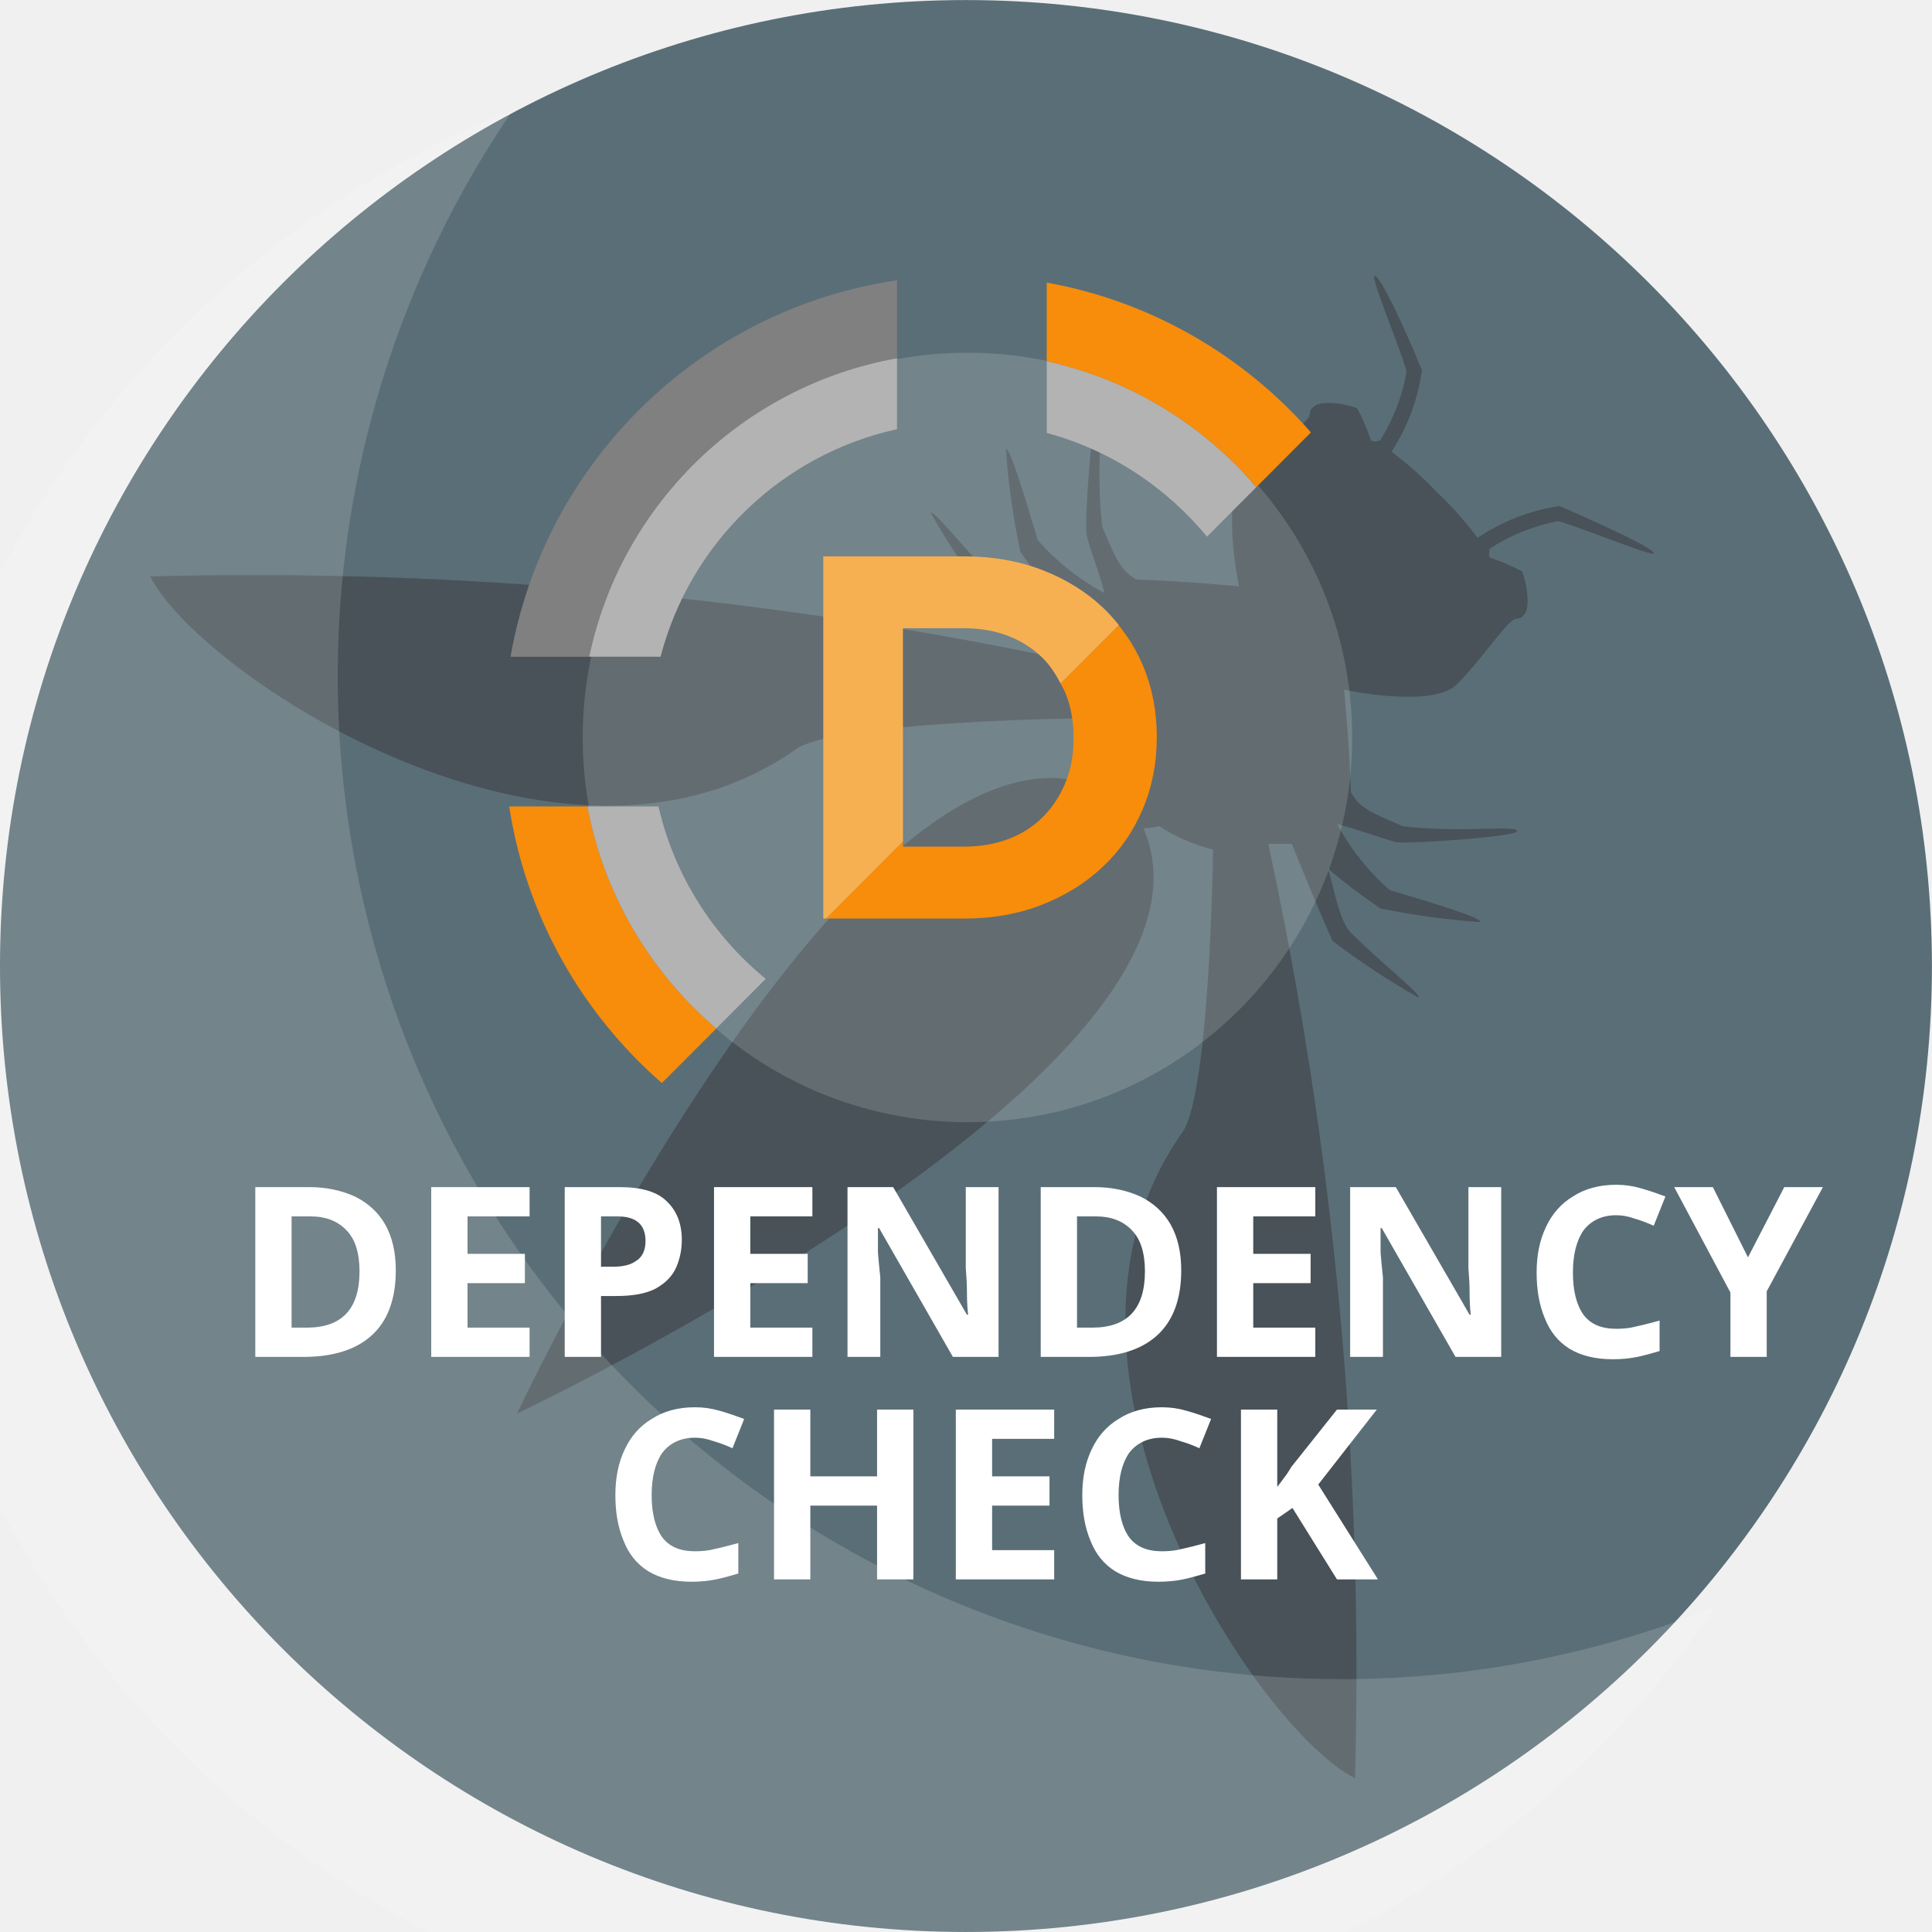
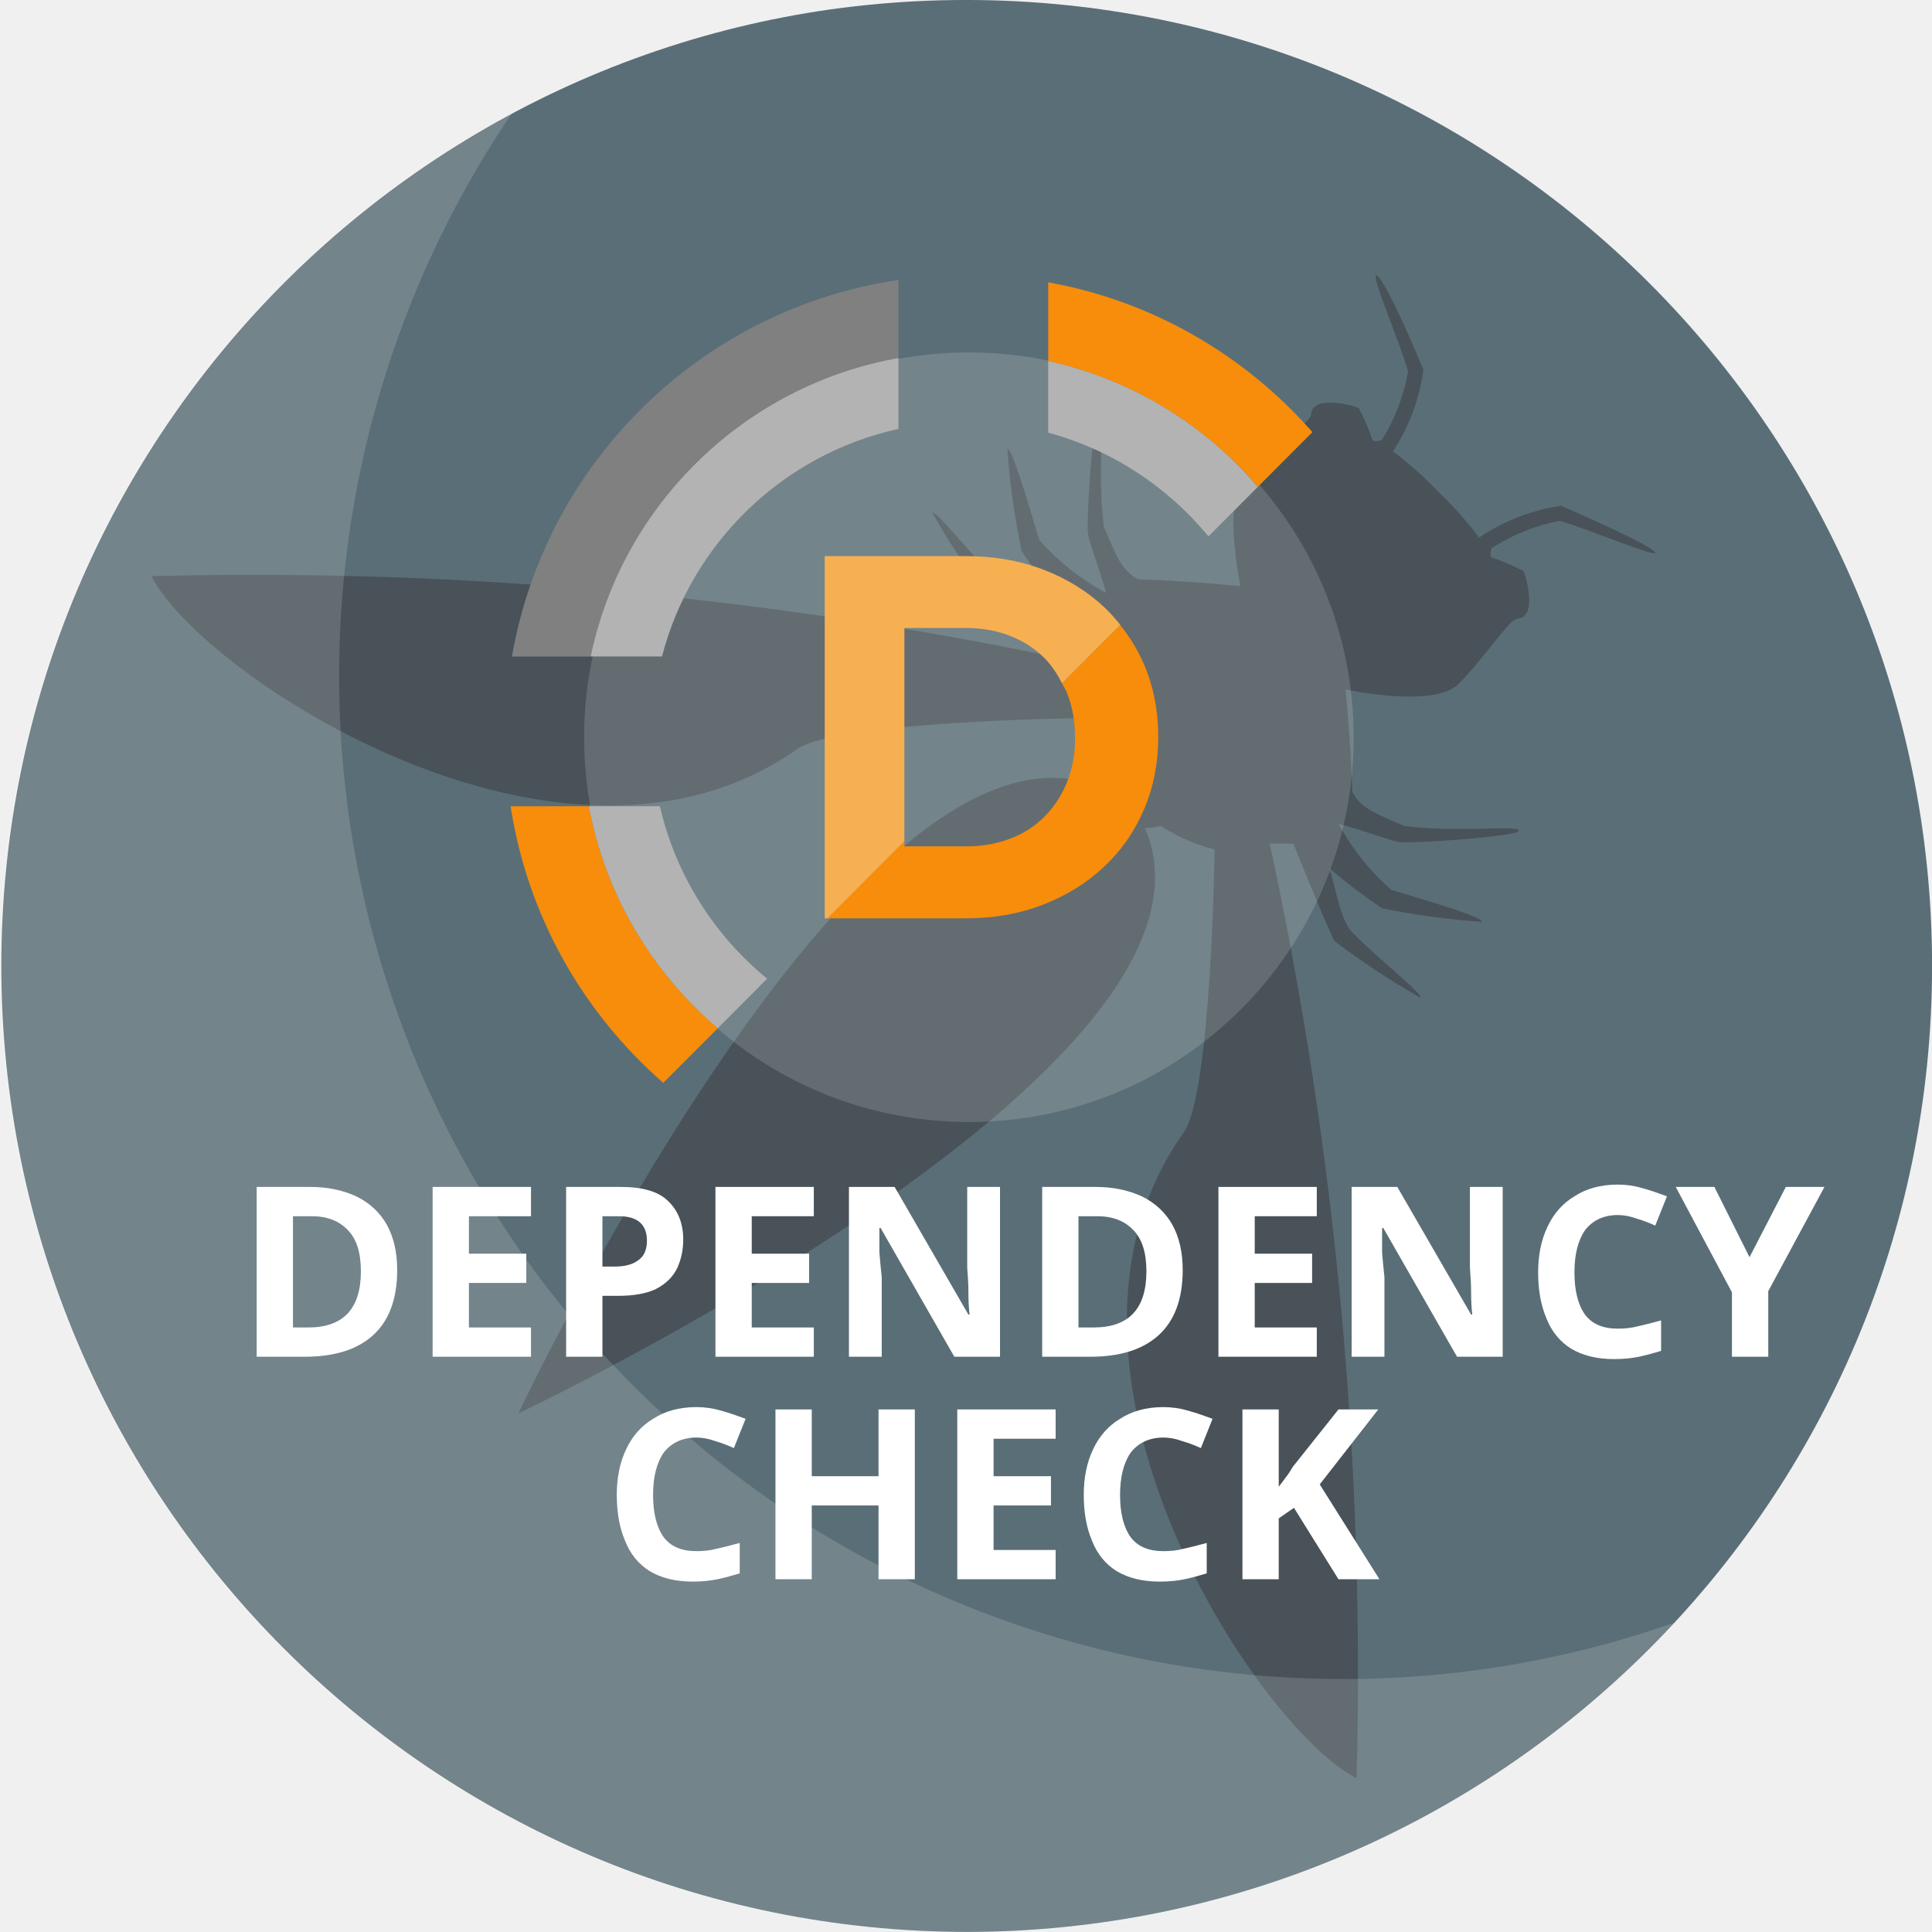
- <svg xmlns="http://www.w3.org/2000/svg" width="25.78mm" height="25.78mm" viewBox="0 0 25.78 25.78" version="1.1" id="svg36">
-   <defs id="defs30" />
-   <g id="layer1" transform="translate(-122.4255,-162.4017)" style="display:inline">
-     <circle class="cls-4" cx="135.315" cy="175.292" r="11.317" id="circle129" style="fill:#5a6e77;fill-opacity:1;stroke:#5a6e77;stroke-width:3.145px;stroke-miterlimit:10;stroke-opacity:1" />
-     <path class="cls-5" d="m 141.603,168.972 a 4.838,4.838 0 0 1 0.538,0.607 2.658,2.658 0 0 1 1.095,-0.425 c 0.629,0.274 1.258,0.569 1.258,0.629 0,0.06 -0.944,-0.337 -1.277,-0.428 a 2.567,2.567 0 0 0 -0.909,0.365 c -0.032,0.091 0,0.123 0,0.123 a 2.708,2.708 0 0 1 0.425,0.182 c 0.06,0.12 0.12,0.484 0.031,0.576 -0.031,0.032 -0.019,0.044 -0.123,0.063 -0.104,0.019 -0.444,0.538 -0.774,0.868 -0.33,0.33 -1.507,0.072 -1.507,0.072 0,0 0.069,0.686 0.091,1.368 0.12,0.217 0.274,0.274 0.698,0.456 0.761,0.091 1.494,-0.019 1.522,0.06 0.028,0.079 -1.478,0.179 -1.61,0.151 -0.132,-0.028 -0.456,-0.151 -0.793,-0.242 a 3.145,3.145 0 0 0 0.701,0.881 c 0.607,0.182 1.214,0.365 1.214,0.428 a 10.257,10.257 0 0 1 -1.337,-0.182 7.845,7.845 0 0 1 -0.701,-0.532 c 0.079,0.233 0.142,0.701 0.315,0.865 0.412,0.409 0.944,0.821 0.896,0.859 a 10.506,10.506 0 0 1 -1.148,-0.758 c -0.217,-0.475 -0.544,-1.296 -0.544,-1.296 h -0.315 a 52.475,52.475 0 0 1 1.158,12.468 c -1.312,-0.657 -4.52,-5.498 -2.306,-8.615 0.371,-0.519 0.412,-3.775 0.412,-3.775 a 2.485,2.485 0 0 1 -0.72,-0.315 0.884,0.884 0 0 1 -0.211,0.028 c 1.393,3.199 -8.357,7.81 -8.357,7.81 0,0 4.583,-9.738 7.782,-8.342 a 0.887,0.887 0 0 1 0.028,-0.214 2.485,2.485 0 0 1 -0.315,-0.72 c 0,0 -3.249,0.041 -3.775,0.412 -3.117,2.202 -7.958,-0.994 -8.615,-2.306 a 52.67,52.67 0 0 1 12.472,1.167 v -0.315 c 0,0 -0.821,-0.33 -1.296,-0.547 a 10.506,10.506 0 0 1 -0.758,-1.148 c 0.038,-0.047 0.45,0.484 0.859,0.896 0.164,0.164 0.629,0.226 0.868,0.315 a 7.301,7.301 0 0 1 -0.535,-0.701 9.751,9.751 0 0 1 -0.192,-1.368 c 0.06,0 0.242,0.607 0.425,1.217 a 3.186,3.186 0 0 0 0.893,0.708 c -0.091,-0.337 -0.214,-0.629 -0.242,-0.789 -0.028,-0.16 0.072,-1.639 0.151,-1.61 0.079,0.028 -0.032,0.758 0.06,1.519 0.182,0.425 0.242,0.579 0.456,0.698 0.683,0.022 1.368,0.091 1.368,0.091 0,0 -0.255,-1.18 0.075,-1.507 0.33,-0.327 0.849,-0.67 0.865,-0.774 0.016,-0.104 0.031,-0.091 0.063,-0.12 0.091,-0.091 0.456,-0.032 0.576,0.028 a 2.847,2.847 0 0 1 0.182,0.425 c 0,0 0.031,0.032 0.123,0 a 2.567,2.567 0 0 0 0.352,-0.918 c -0.091,-0.337 -0.494,-1.274 -0.425,-1.277 0.069,-0.003 0.362,0.607 0.629,1.258 a 2.642,2.642 0 0 1 -0.406,1.088 4.838,4.838 0 0 1 0.607,0.541 z" id="path131" style="fill:#485258;fill-opacity:1;stroke-width:0.315" />
-     <text xml:space="preserve" style="font-style:normal;font-weight:normal;font-size:3.175px;line-height:1.25;font-family:sans-serif;letter-spacing:0px;word-spacing:0px;fill:#000000;fill-opacity:1;stroke:none;stroke-width:0.265" x="125.551" y="180.508" id="text29">
-       <tspan x="125.551" y="180.508" style="font-style:normal;font-variant:normal;font-weight:600;font-stretch:normal;font-size:3.175px;line-height:0;font-family:Hind;-inkscape-font-specification:'Hind, Semi-Bold';font-variant-ligatures:normal;font-variant-caps:normal;font-variant-numeric:normal;font-feature-settings:normal;text-align:start;writing-mode:lr-tb;text-anchor:start;fill:#ffffff;stroke-width:0.265" id="tspan26">DEPENDENCY</tspan>
-       <tspan x="125.551" y="184.477" style="font-style:normal;font-variant:normal;font-weight:600;font-stretch:normal;font-size:3.175px;line-height:0;font-family:Hind;-inkscape-font-specification:'Hind, Semi-Bold';font-variant-ligatures:normal;font-variant-caps:normal;font-variant-numeric:normal;font-feature-settings:normal;text-align:start;writing-mode:lr-tb;text-anchor:start;fill:#ffffff;stroke-width:0.265" id="tspan891" />
-       <tspan x="125.551" y="188.446" style="font-style:normal;font-variant:normal;font-weight:600;font-stretch:normal;font-size:3.175px;line-height:0;font-family:Hind;-inkscape-font-specification:'Hind, Semi-Bold';font-variant-ligatures:normal;font-variant-caps:normal;font-variant-numeric:normal;font-feature-settings:normal;text-align:start;letter-spacing:0px;writing-mode:lr-tb;text-anchor:start;fill:#ffffff;stroke-width:0.265" id="tspan20" />
-     </text>
-     <text xml:space="preserve" style="font-style:normal;font-weight:normal;font-size:8.867px;line-height:1.25;font-family:sans-serif;letter-spacing:0px;word-spacing:0px;fill:#000000;fill-opacity:1;stroke:none;stroke-width:0.222" x="137.2" y="169.953" id="text18">
-       <tspan id="tspan16" x="137.2" y="169.953" style="stroke-width:0.222"> </tspan>
-     </text>
-     <text xml:space="preserve" style="font-style:normal;font-weight:normal;font-size:3.175px;line-height:1.25;font-family:sans-serif;letter-spacing:0px;word-spacing:0px;fill:#000000;fill-opacity:1;stroke:none;stroke-width:0.265" x="130.448" y="183.475" id="text24">
-       <tspan id="tspan22" x="130.448" y="183.475" style="font-style:normal;font-variant:normal;font-weight:600;font-stretch:normal;font-size:3.175px;font-family:hind;-inkscape-font-specification:'hind Semi-Bold';fill:#ffffff;stroke-width:0.265">CHECK</tspan>
-     </text>
-     <circle style="opacity:0.15;fill:#ffffff;fill-opacity:1;stroke:none;stroke-width:0.129;stroke-linecap:round;stroke-linejoin:miter;stroke-miterlimit:4;stroke-dasharray:none;stroke-opacity:0" id="path1597" cx="135.335" cy="172.242" r="5.134" />
-     <path class="cls-6" d="m 140.32,184.807 a 13.381,13.381 0 0 1 -11.047,-20.942 13.384,13.384 0 1 0 16.042,19.977 13.346,13.346 0 0 1 -4.995,0.966 z" id="path133-3" style="opacity:0.15;fill:#ffffff;stroke-width:0.315" />
-   </g>
-   <g id="layer2" style="display:inline">
-     <g style="display:inline" id="g1595" transform="translate(-122.5184,-162.6141)">
-       <path style="opacity:1;fill:#808080;stroke-width:0.076" id="path127" class="s0" d="m 134.488,167.396 v -1.042 c -2.622,0.385 -4.706,2.424 -5.157,5.024 h 1.049 c 0.426,-2.03 2.055,-3.618 4.108,-3.982 z" />
-       <path style="opacity:1;fill:#b3b3b3;stroke-width:0.076" id="path129" class="s2" d="m 134.488,168.342 v -0.947 c -2.052,0.365 -3.682,1.952 -4.108,3.982 h 0.953 c 0.394,-1.517 1.616,-2.699 3.155,-3.036 z" />
-       <path id="path131-5" d="m 137.447,170.954 -0.778,0.779 c 0.023,0.044 0.049,0.086 0.068,0.133 0.072,0.179 0.107,0.375 0.107,0.587 v 0.014 c 0,0.216 -0.036,0.412 -0.107,0.587 -0.071,0.175 -0.17,0.327 -0.297,0.456 -0.127,0.129 -0.28,0.228 -0.459,0.297 -0.18,0.069 -0.378,0.104 -0.594,0.104 h -0.821 v -0.069 l -1.026,1.029 h 1.847 c 0.377,0 0.724,-0.062 1.039,-0.186 0.315,-0.124 0.587,-0.294 0.814,-0.511 0.228,-0.216 0.404,-0.471 0.528,-0.766 0.124,-0.294 0.186,-0.612 0.186,-0.953 v -0.013 c 0,-0.341 -0.062,-0.657 -0.186,-0.95 -0.083,-0.196 -0.192,-0.374 -0.323,-0.536 z" style="fill:#f78d0a;stroke-width:0.076" />
-       <path id="path133" style="opacity:1;fill:#f6b052;fill-opacity:1;stroke-width:0.076" d="m 134.567,170.997 h 0.821 c 0.216,0 0.414,0.036 0.594,0.107 0.179,0.071 0.332,0.172 0.459,0.3 0.093,0.095 0.166,0.208 0.229,0.33 l 0.778,-0.779 c -0.064,-0.079 -0.131,-0.156 -0.206,-0.227 -0.227,-0.216 -0.499,-0.385 -0.814,-0.507 -0.315,-0.122 -0.662,-0.183 -1.039,-0.183 h -1.885 v 4.833 h 0.037 l 1.026,-1.029 v -2.845 z" />
-       <path style="opacity:1;fill:#b3b3b3;stroke-width:0.076" id="path135" class="s2" d="m 136.486,167.435 v 0.956 c 0.851,0.23 1.593,0.723 2.138,1.384 l 0.659,-0.661 c -0.712,-0.834 -1.687,-1.437 -2.797,-1.679 z" />
-       <path id="path137" d="m 136.486,166.385 v 1.05 c 1.11,0.242 2.085,0.845 2.797,1.679 l 0.728,-0.73 c -0.898,-1.024 -2.129,-1.748 -3.525,-1.999 z m -6.128,6.99 h -1.045 c 0.225,1.466 0.969,2.759 2.037,3.691 l 0.728,-0.729 c -0.878,-0.746 -1.501,-1.783 -1.72,-2.962 z" style="fill:#f78d0a;stroke-width:0.076" />
-       <path style="opacity:1;fill:#b3b3b3;stroke-width:0.076" id="path139" class="s2" d="m 131.306,173.375 h -0.949 c 0.219,1.179 0.842,2.216 1.72,2.962 l 0.659,-0.661 c -0.705,-0.578 -1.22,-1.381 -1.431,-2.301 z" />
+ <svg xmlns="http://www.w3.org/2000/svg" width="25.777mm" height="25.776mm" viewBox="0 0 25.777 25.776" version="1.1" id="svg36">
+   <defs id="defs30">
+     <clipPath clipPathUnits="userSpaceOnUse" id="clipPath920">
+       <ellipse style="display:inline;opacity:1;vector-effect:none;fill:none;fill-opacity:1;stroke:#000000;stroke-width:0.003;stroke-linecap:butt;stroke-linejoin:miter;stroke-miterlimit:4;stroke-dasharray:none;stroke-dashoffset:0;stroke-opacity:1" id="ellipse922" cx="12.871" cy="12.892" rx="12.889" ry="12.888" />
+     </clipPath>
+   </defs>
+   <g id="layer4" transform="translate(0.0178709,-0.00422764)">
+     <g id="layer7" />
+     <g id="layer6" />
+     <g id="layer5">
+       <g id="g918" clip-path="url(#clipPath920)">
+         <circle style="display:inline;fill:#5a6e77;fill-opacity:1;stroke:#5a6e77;stroke-width:3.145px;stroke-miterlimit:10;stroke-opacity:1" id="circle129" r="11.317" cy="175.292" cx="135.315" class="cls-4" transform="translate(-122.4255,-162.4017)" />
+         <path style="display:inline;fill:#485258;fill-opacity:1;stroke-width:0.315" id="path131" d="m 141.603,168.972 a 4.838,4.838 0 0 1 0.538,0.607 2.658,2.658 0 0 1 1.095,-0.425 c 0.629,0.274 1.258,0.569 1.258,0.629 0,0.06 -0.944,-0.337 -1.277,-0.428 a 2.567,2.567 0 0 0 -0.909,0.365 c -0.032,0.091 0,0.123 0,0.123 a 2.708,2.708 0 0 1 0.425,0.182 c 0.06,0.12 0.12,0.484 0.031,0.576 -0.031,0.032 -0.019,0.044 -0.123,0.063 -0.104,0.019 -0.444,0.538 -0.774,0.868 -0.33,0.33 -1.507,0.072 -1.507,0.072 0,0 0.069,0.686 0.091,1.368 0.12,0.217 0.274,0.274 0.698,0.456 0.761,0.091 1.494,-0.019 1.522,0.06 0.028,0.079 -1.478,0.179 -1.61,0.151 -0.132,-0.028 -0.456,-0.151 -0.793,-0.242 a 3.145,3.145 0 0 0 0.701,0.881 c 0.607,0.182 1.214,0.365 1.214,0.428 a 10.257,10.257 0 0 1 -1.337,-0.182 7.845,7.845 0 0 1 -0.701,-0.532 c 0.079,0.233 0.142,0.701 0.315,0.865 0.412,0.409 0.944,0.821 0.896,0.859 a 10.506,10.506 0 0 1 -1.148,-0.758 c -0.217,-0.475 -0.544,-1.296 -0.544,-1.296 h -0.315 a 52.475,52.475 0 0 1 1.158,12.468 c -1.312,-0.657 -4.52,-5.498 -2.306,-8.615 0.371,-0.519 0.412,-3.775 0.412,-3.775 a 2.485,2.485 0 0 1 -0.72,-0.315 0.884,0.884 0 0 1 -0.211,0.028 c 1.393,3.199 -8.357,7.81 -8.357,7.81 0,0 4.583,-9.738 7.782,-8.342 a 0.887,0.887 0 0 1 0.028,-0.214 2.485,2.485 0 0 1 -0.315,-0.72 c 0,0 -3.249,0.041 -3.775,0.412 -3.117,2.202 -7.958,-0.994 -8.615,-2.306 a 52.67,52.67 0 0 1 12.472,1.167 v -0.315 c 0,0 -0.821,-0.33 -1.296,-0.547 a 10.506,10.506 0 0 1 -0.758,-1.148 c 0.038,-0.047 0.45,0.484 0.859,0.896 0.164,0.164 0.629,0.226 0.868,0.315 a 7.301,7.301 0 0 1 -0.535,-0.701 9.751,9.751 0 0 1 -0.192,-1.368 c 0.06,0 0.242,0.607 0.425,1.217 a 3.186,3.186 0 0 0 0.893,0.708 c -0.091,-0.337 -0.214,-0.629 -0.242,-0.789 -0.028,-0.16 0.072,-1.639 0.151,-1.61 0.079,0.028 -0.032,0.758 0.06,1.519 0.182,0.425 0.242,0.579 0.456,0.698 0.683,0.022 1.368,0.091 1.368,0.091 0,0 -0.255,-1.18 0.075,-1.507 0.33,-0.327 0.849,-0.67 0.865,-0.774 0.016,-0.104 0.031,-0.091 0.063,-0.12 0.091,-0.091 0.456,-0.032 0.576,0.028 a 2.847,2.847 0 0 1 0.182,0.425 c 0,0 0.031,0.032 0.123,0 a 2.567,2.567 0 0 0 0.352,-0.918 c -0.091,-0.337 -0.494,-1.274 -0.425,-1.277 0.069,-0.003 0.362,0.607 0.629,1.258 a 2.642,2.642 0 0 1 -0.406,1.088 4.838,4.838 0 0 1 0.607,0.541 z" class="cls-5" transform="translate(-122.4255,-162.4017)" />
+         <text id="text29" y="180.508" x="125.551" style="font-style:normal;font-weight:normal;font-size:3.175px;line-height:1.25;font-family:sans-serif;letter-spacing:0px;word-spacing:0px;display:inline;fill:#000000;fill-opacity:1;stroke:none;stroke-width:0.265" xml:space="preserve" transform="translate(-122.4255,-162.4017)">
+           <tspan id="tspan26" style="font-style:normal;font-variant:normal;font-weight:600;font-stretch:normal;font-size:3.175px;line-height:0;font-family:Hind;-inkscape-font-specification:'Hind, Semi-Bold';font-variant-ligatures:normal;font-variant-caps:normal;font-variant-numeric:normal;font-feature-settings:normal;text-align:start;writing-mode:lr-tb;text-anchor:start;fill:#ffffff;stroke-width:0.265" y="180.508" x="125.551">DEPENDENCY</tspan>
+           <tspan id="tspan891" style="font-style:normal;font-variant:normal;font-weight:600;font-stretch:normal;font-size:3.175px;line-height:0;font-family:Hind;-inkscape-font-specification:'Hind, Semi-Bold';font-variant-ligatures:normal;font-variant-caps:normal;font-variant-numeric:normal;font-feature-settings:normal;text-align:start;writing-mode:lr-tb;text-anchor:start;fill:#ffffff;stroke-width:0.265" y="184.477" x="125.551" />
+           <tspan id="tspan20" style="font-style:normal;font-variant:normal;font-weight:600;font-stretch:normal;font-size:3.175px;line-height:0;font-family:Hind;-inkscape-font-specification:'Hind, Semi-Bold';font-variant-ligatures:normal;font-variant-caps:normal;font-variant-numeric:normal;font-feature-settings:normal;text-align:start;letter-spacing:0px;writing-mode:lr-tb;text-anchor:start;fill:#ffffff;stroke-width:0.265" y="188.446" x="125.551" />
+         </text>
+         <text id="text24" y="183.475" x="130.448" style="font-style:normal;font-weight:normal;font-size:3.175px;line-height:1.25;font-family:sans-serif;letter-spacing:0px;word-spacing:0px;display:inline;fill:#000000;fill-opacity:1;stroke:none;stroke-width:0.265" xml:space="preserve" transform="translate(-122.4255,-162.4017)">
+           <tspan style="font-style:normal;font-variant:normal;font-weight:600;font-stretch:normal;font-size:3.175px;font-family:hind;-inkscape-font-specification:'hind Semi-Bold';fill:#ffffff;stroke-width:0.265" y="183.475" x="130.448" id="tspan22">CHECK</tspan>
+         </text>
+         <circle r="5.134" cy="172.242" cx="135.335" id="path1597" style="display:inline;opacity:0.15;fill:#ffffff;fill-opacity:1;stroke:none;stroke-width:0.129;stroke-linecap:round;stroke-linejoin:miter;stroke-miterlimit:4;stroke-dasharray:none;stroke-opacity:0" transform="translate(-122.4255,-162.4017)" />
+         <g transform="translate(-122.5184,-162.6141)" id="g1595" style="display:inline">
+           <path d="m 134.488,167.396 v -1.042 c -2.622,0.385 -4.706,2.424 -5.157,5.024 h 1.049 c 0.426,-2.03 2.055,-3.618 4.108,-3.982 z" class="s0" id="path127" style="opacity:1;fill:#808080;stroke-width:0.076" />
+           <path d="m 134.488,168.342 v -0.947 c -2.052,0.365 -3.682,1.952 -4.108,3.982 h 0.953 c 0.394,-1.517 1.616,-2.699 3.155,-3.036 z" class="s2" id="path129" style="opacity:1;fill:#b3b3b3;stroke-width:0.076" />
+           <path style="fill:#f78d0a;stroke-width:0.076" d="m 137.447,170.954 -0.778,0.779 c 0.023,0.044 0.049,0.086 0.068,0.133 0.072,0.179 0.107,0.375 0.107,0.587 v 0.014 c 0,0.216 -0.036,0.412 -0.107,0.587 -0.071,0.175 -0.17,0.327 -0.297,0.456 -0.127,0.129 -0.28,0.228 -0.459,0.297 -0.18,0.069 -0.378,0.104 -0.594,0.104 h -0.821 v -0.069 l -1.026,1.029 h 1.847 c 0.377,0 0.724,-0.062 1.039,-0.186 0.315,-0.124 0.587,-0.294 0.814,-0.511 0.228,-0.216 0.404,-0.471 0.528,-0.766 0.124,-0.294 0.186,-0.612 0.186,-0.953 v -0.013 c 0,-0.341 -0.062,-0.657 -0.186,-0.95 -0.083,-0.196 -0.192,-0.374 -0.323,-0.536 z" id="path131-5" />
+           <path d="m 134.567,170.997 h 0.821 c 0.216,0 0.414,0.036 0.594,0.107 0.179,0.071 0.332,0.172 0.459,0.3 0.093,0.095 0.166,0.208 0.229,0.33 l 0.778,-0.779 c -0.064,-0.079 -0.131,-0.156 -0.206,-0.227 -0.227,-0.216 -0.499,-0.385 -0.814,-0.507 -0.315,-0.122 -0.662,-0.183 -1.039,-0.183 h -1.885 v 4.833 h 0.037 l 1.026,-1.029 v -2.845 z" style="opacity:1;fill:#f6b052;fill-opacity:1;stroke-width:0.076" id="path133" />
+           <path d="m 136.486,167.435 v 0.956 c 0.851,0.23 1.593,0.723 2.138,1.384 l 0.659,-0.661 c -0.712,-0.834 -1.687,-1.437 -2.797,-1.679 z" class="s2" id="path135" style="opacity:1;fill:#b3b3b3;stroke-width:0.076" />
+           <path style="fill:#f78d0a;stroke-width:0.076" d="m 136.486,166.385 v 1.05 c 1.11,0.242 2.085,0.845 2.797,1.679 l 0.728,-0.73 c -0.898,-1.024 -2.129,-1.748 -3.525,-1.999 z m -6.128,6.99 h -1.045 c 0.225,1.466 0.969,2.759 2.037,3.691 l 0.728,-0.729 c -0.878,-0.746 -1.501,-1.783 -1.72,-2.962 z" id="path137" />
+           <path d="m 131.306,173.375 h -0.949 c 0.219,1.179 0.842,2.216 1.72,2.962 l 0.659,-0.661 c -0.705,-0.578 -1.22,-1.381 -1.431,-2.301 z" class="s2" id="path139" style="opacity:1;fill:#b3b3b3;stroke-width:0.076" />
+         </g>
+         <path style="display:inline;opacity:0.15;fill:#ffffff;stroke-width:0.315" id="path133-3" d="m 140.32,184.807 a 13.381,13.381 0 0 1 -11.047,-20.942 13.384,13.384 0 1 0 16.042,19.977 13.346,13.346 0 0 1 -4.995,0.966 z" class="cls-6" transform="translate(-122.4255,-162.4017)" />
+       </g>
    </g>
  </g>
</svg>
